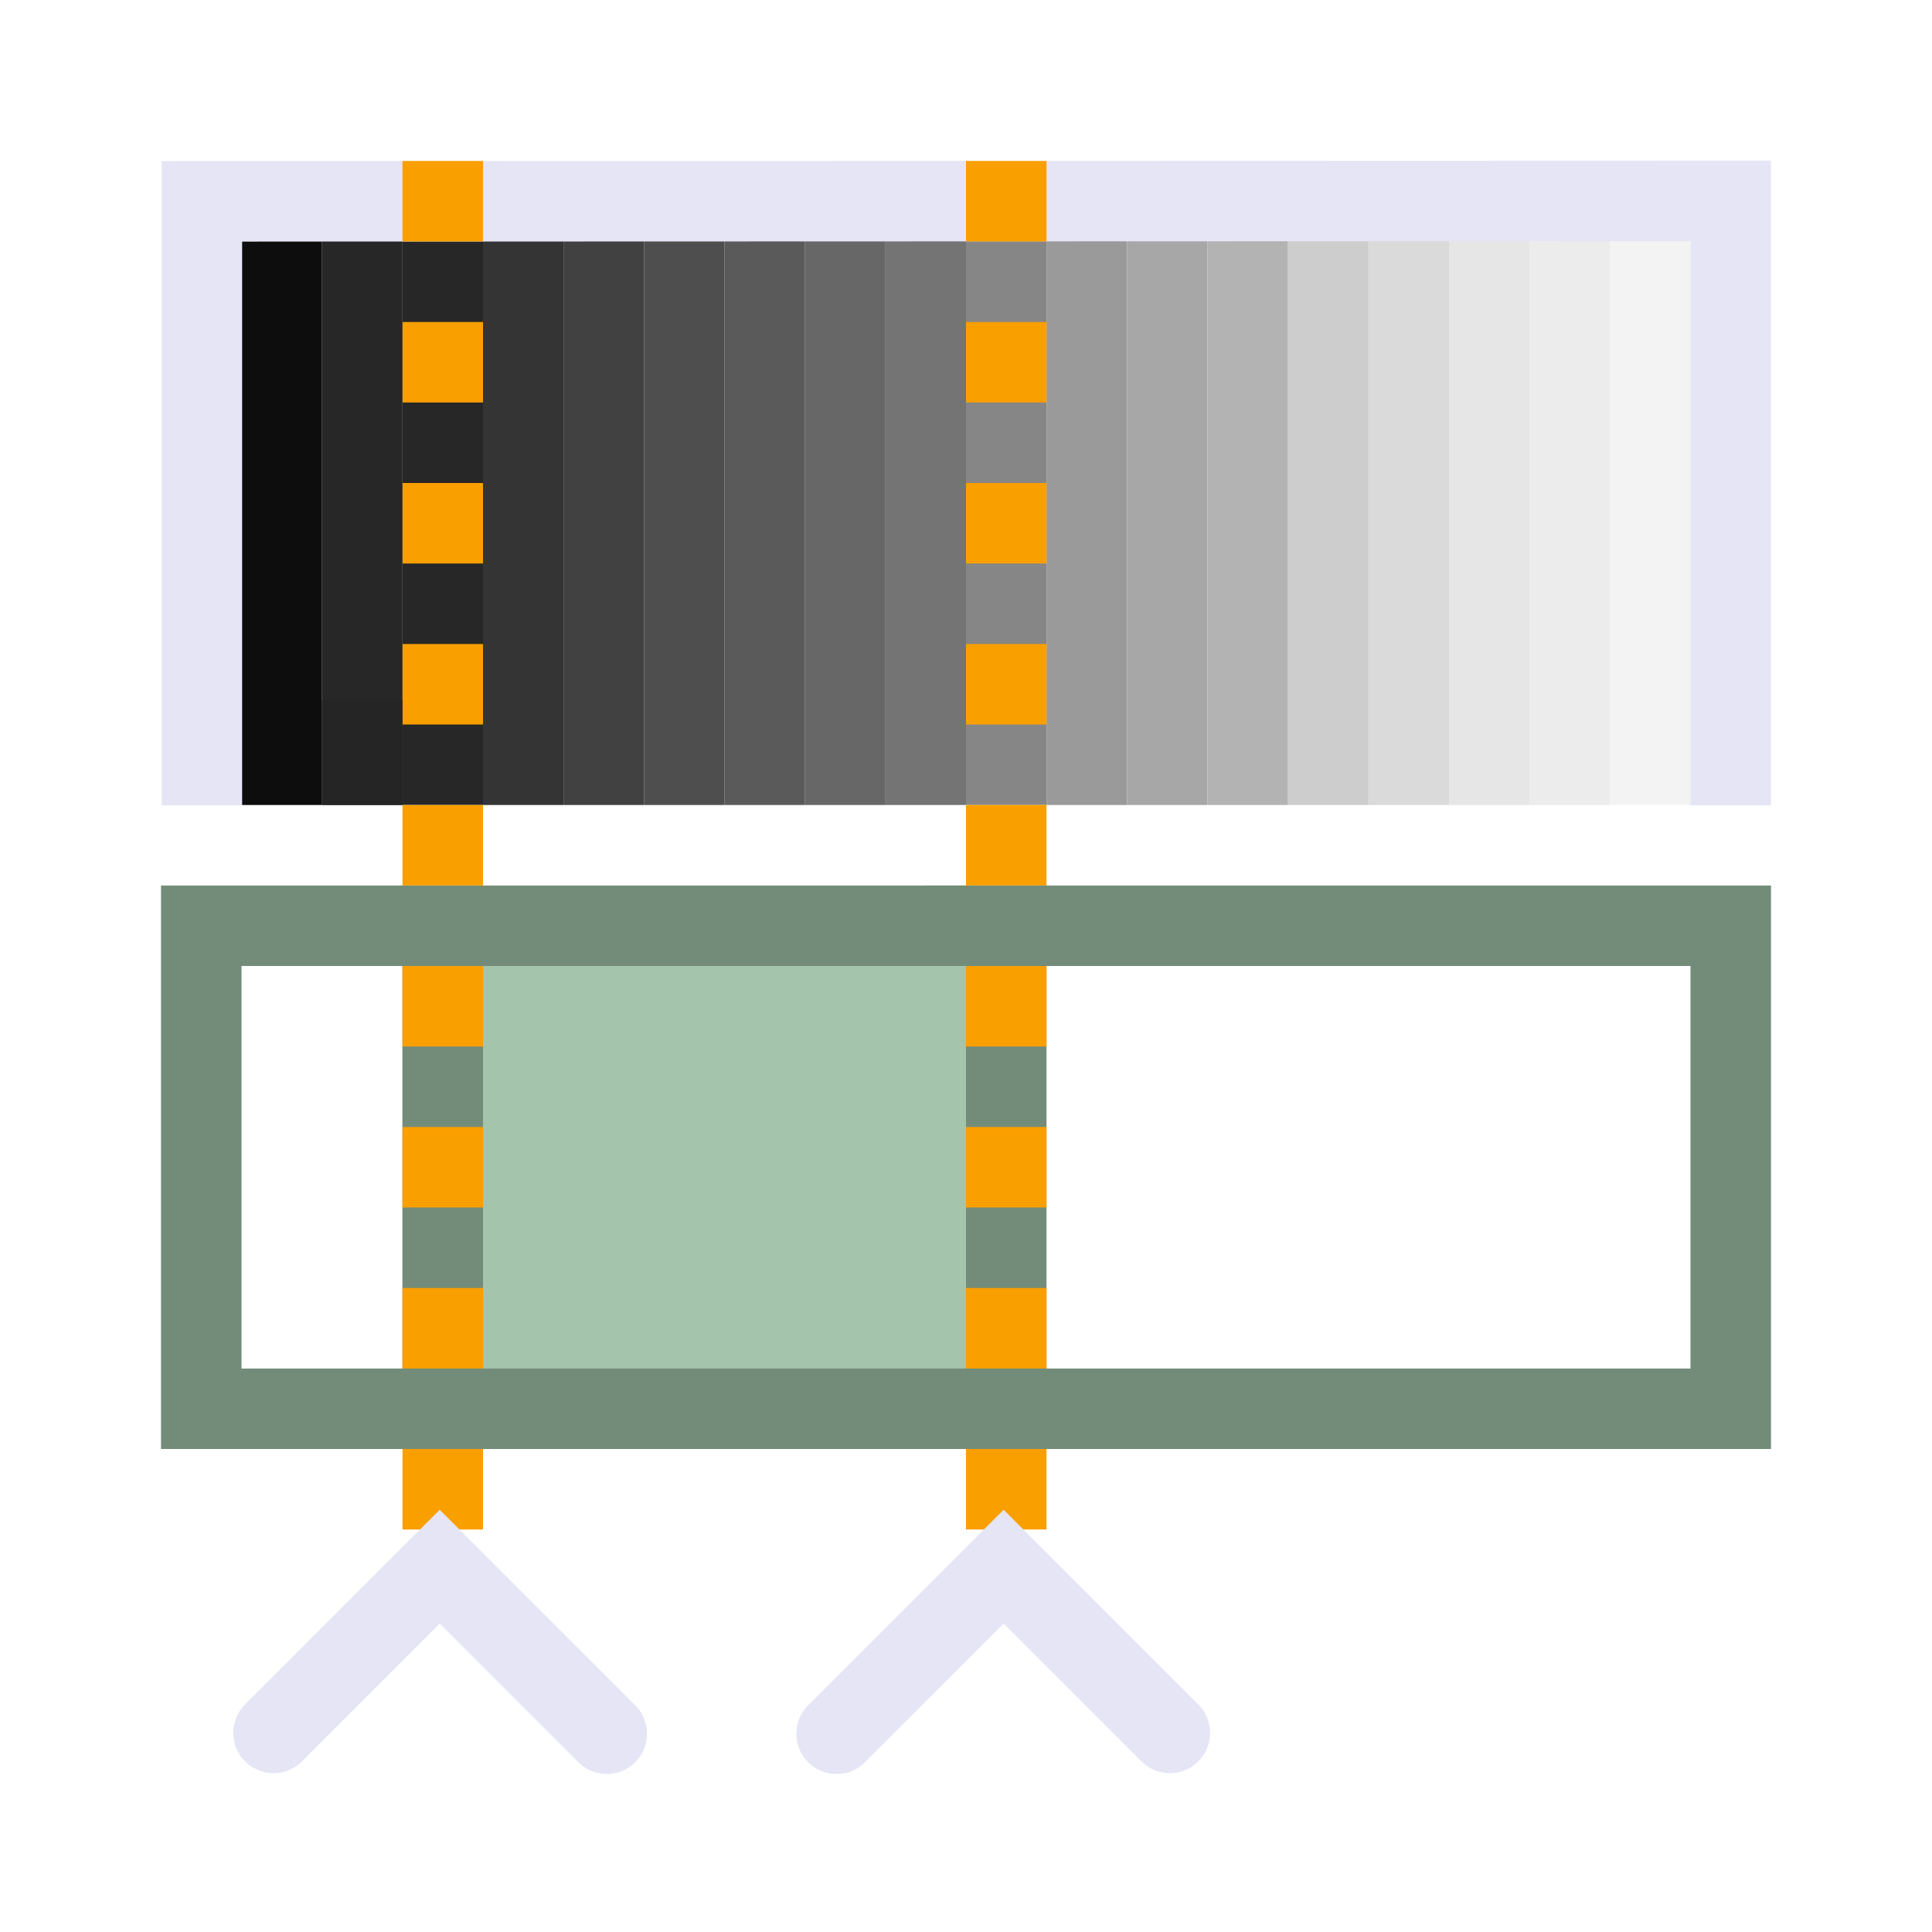
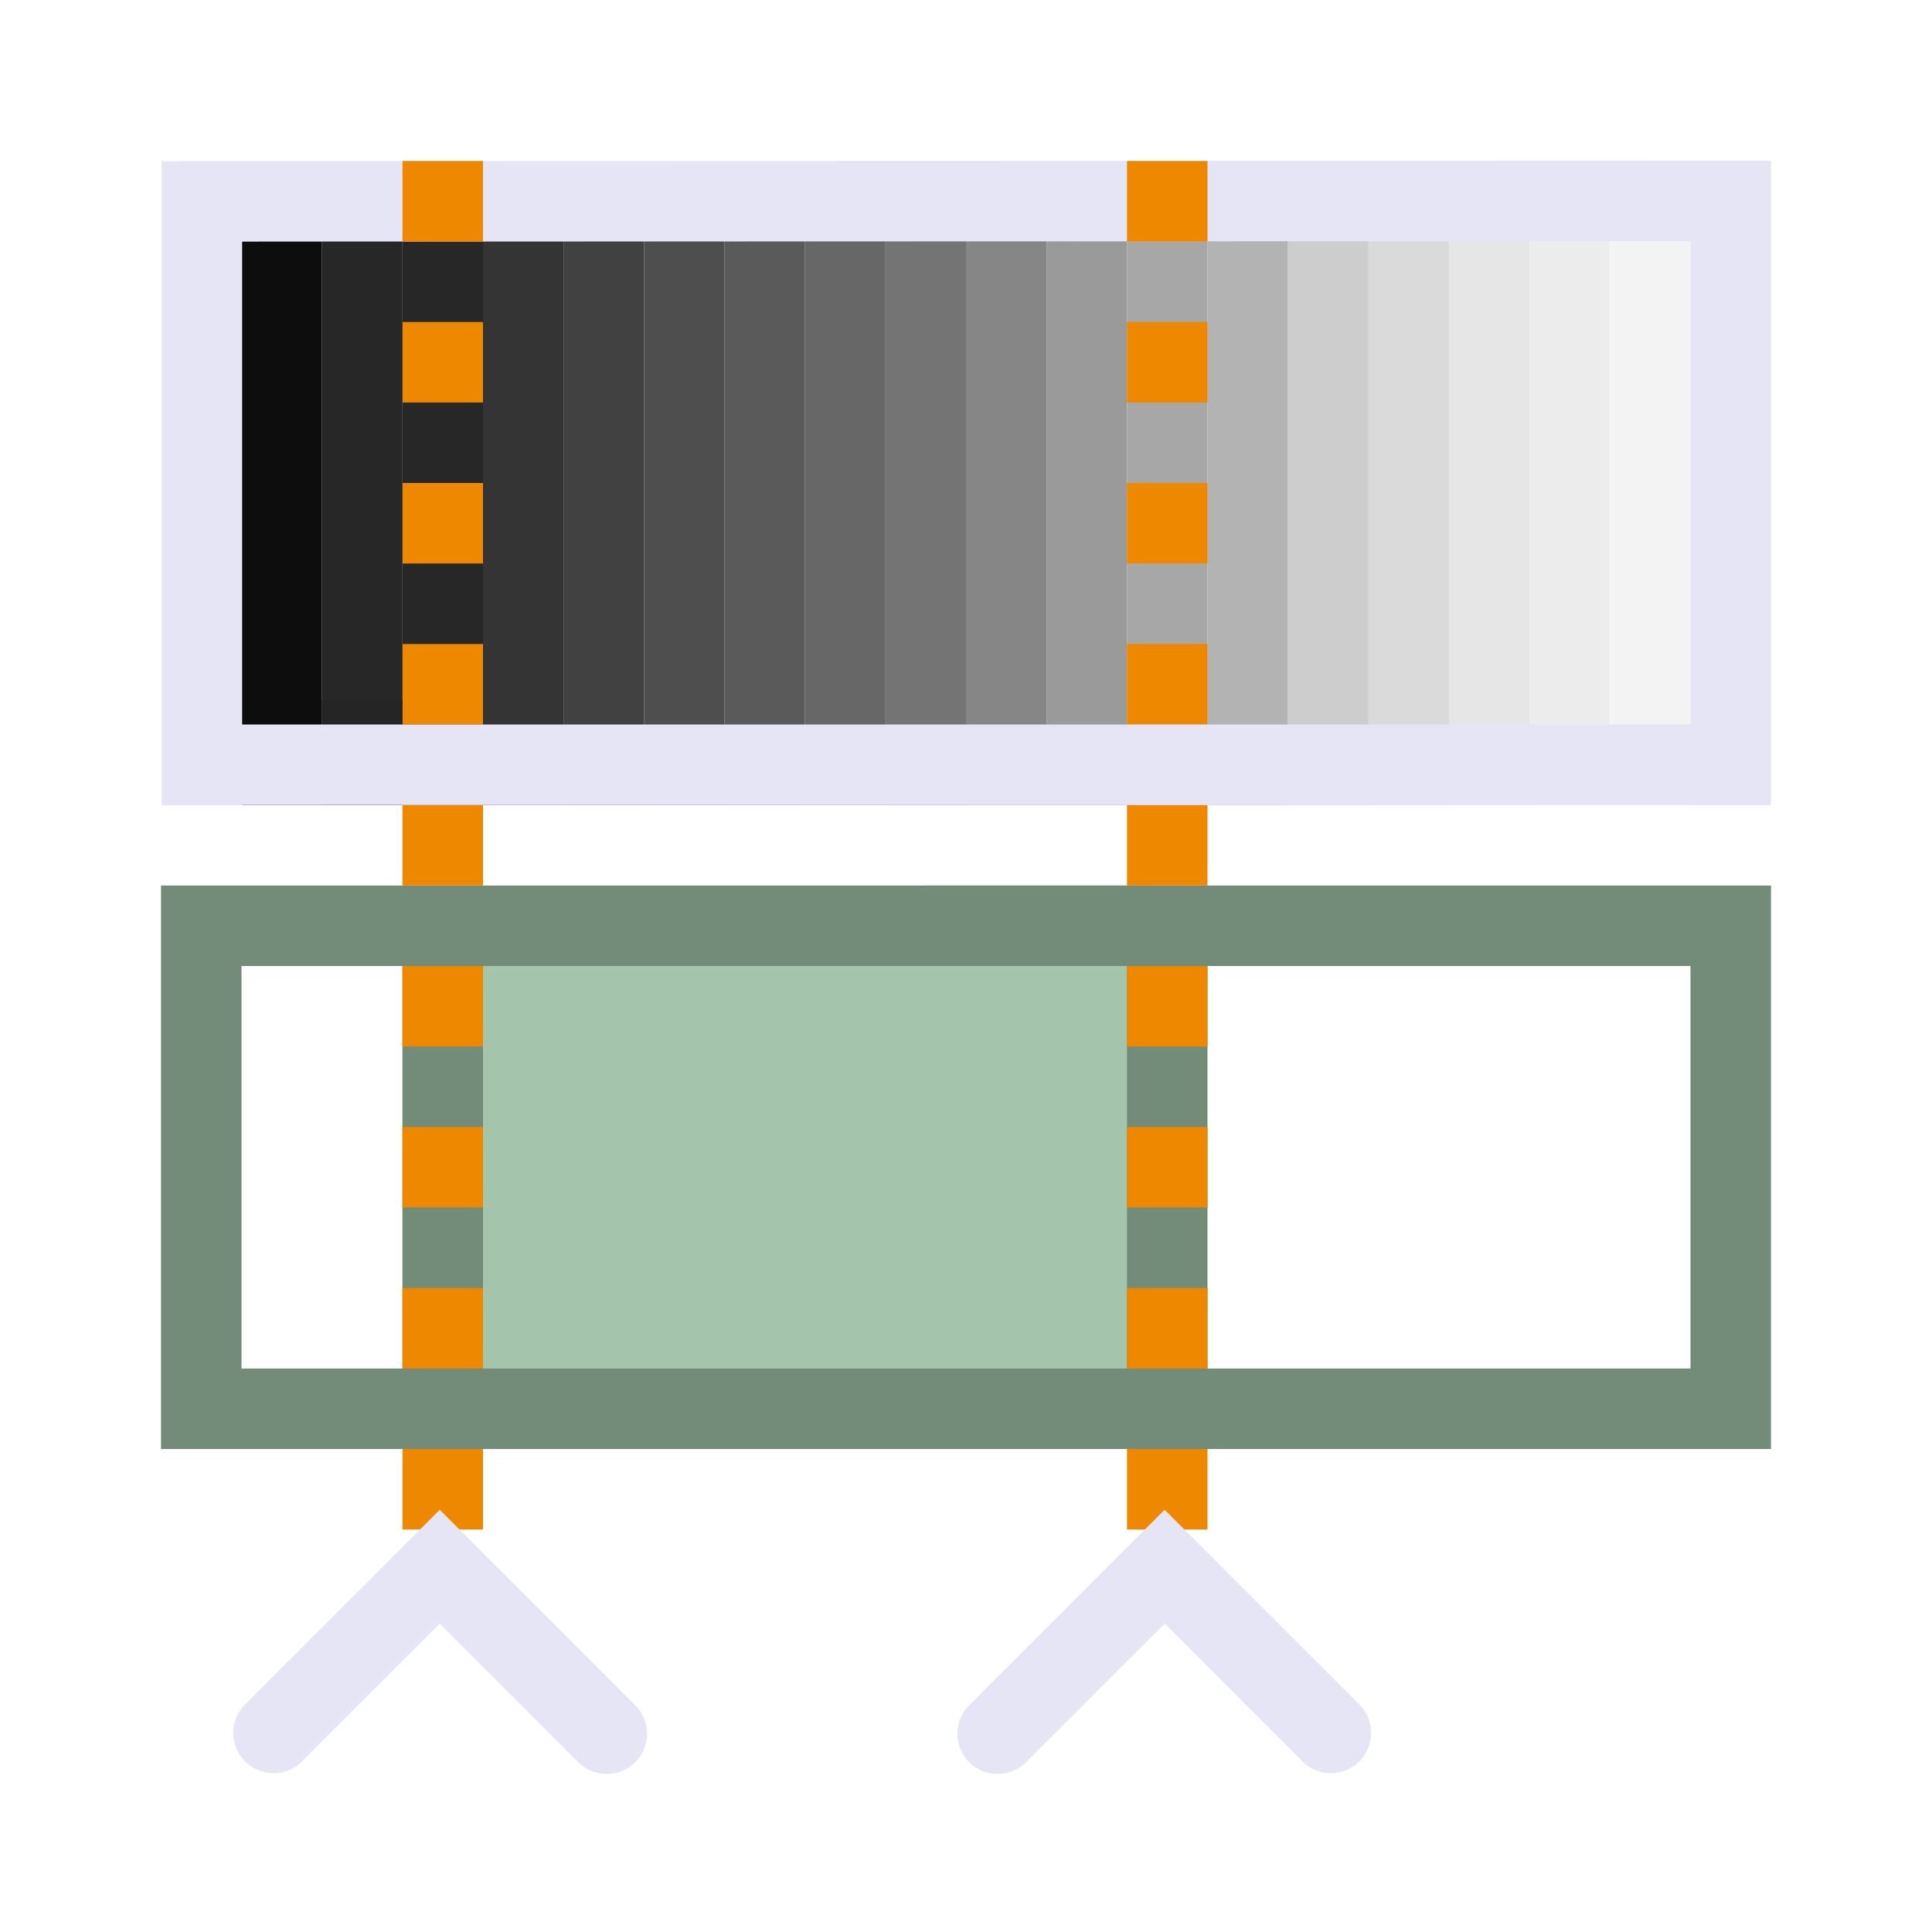
<svg xmlns="http://www.w3.org/2000/svg" width="48" height="48" viewBox="0 0 48 48" version="1.1" id="svg1" xml:space="preserve">
  <defs id="defs1" />
  <g id="layer4">
    <rect style="fill:#737373;fill-opacity:0.992;stroke:#000000;stroke-width:0;stroke-linecap:round;stroke-linejoin:round;paint-order:fill markers stroke" id="rect1" width="2" height="14.351" x="22" y="5.649" />
    <rect style="fill:#666666;fill-opacity:0.992;stroke:#000000;stroke-width:0;stroke-linecap:round;stroke-linejoin:round;paint-order:fill markers stroke" id="rect2" width="2" height="14.351" x="20" y="5.649" />
    <rect style="fill:#595959;fill-opacity:0.992;stroke:#000000;stroke-width:0;stroke-linecap:round;stroke-linejoin:round;paint-order:fill markers stroke" id="rect4" width="2" height="14.351" x="18" y="5.649" />
    <rect style="fill:#4d4d4d;fill-opacity:0.992;stroke:#000000;stroke-width:0;stroke-linecap:round;stroke-linejoin:round;paint-order:fill markers stroke" id="rect7" width="2" height="14.351" x="16" y="5.649" />
    <rect style="fill:#404040;fill-opacity:0.992;stroke:#000000;stroke-width:0;stroke-linecap:round;stroke-linejoin:round;paint-order:fill markers stroke" id="rect8" width="2" height="14.351" x="14" y="5.649" />
    <rect style="fill:#333333;fill-opacity:0.992;stroke:#000000;stroke-width:0;stroke-linecap:round;stroke-linejoin:round;paint-order:fill markers stroke" id="rect9" width="2" height="14.351" x="12" y="5.649" />
    <rect style="fill:#262626;fill-opacity:0.992;stroke:#000000;stroke-width:0;stroke-linecap:round;stroke-linejoin:round;paint-order:fill markers stroke" id="rect10" width="2" height="14.351" x="10" y="5.649" />
    <rect style="fill:#1a1a1a;fill-opacity:1;stroke:#000000;stroke-width:0;stroke-linecap:round;stroke-linejoin:round;paint-order:fill markers stroke" id="rect11" width="2" height="2.609" x="8" y="17.391" />
    <rect style="fill:#0d0d0d;fill-opacity:1;stroke:#000000;stroke-width:0;stroke-linecap:round;stroke-linejoin:round;paint-order:fill markers stroke" id="rect12" width="2" height="14.351" x="6" y="5.649" />
    <rect style="fill:#858585;fill-opacity:0.992;stroke:#000000;stroke-width:0;stroke-linecap:round;stroke-linejoin:round;paint-order:fill markers stroke" id="rect14" width="2" height="14.351" x="-26" y="5.649" transform="scale(-1,1)" />
    <rect style="fill:#999999;fill-opacity:0.992;stroke:#000000;stroke-width:0;stroke-linecap:round;stroke-linejoin:round;paint-order:fill markers stroke" id="rect15" width="2" height="14.351" x="-28" y="5.649" transform="scale(-1,1)" />
    <rect style="fill:#a6a6a6;fill-opacity:0.992;stroke:#000000;stroke-width:0;stroke-linecap:round;stroke-linejoin:round;paint-order:fill markers stroke" id="rect16" width="2" height="14.351" x="-30" y="5.649" transform="scale(-1,1)" />
    <rect style="fill:#b2b2b2;fill-opacity:0.992;stroke:#000000;stroke-width:0;stroke-linecap:round;stroke-linejoin:round;paint-order:fill markers stroke" id="rect17" width="2" height="14.351" x="-32" y="5.649" transform="scale(-1,1)" />
    <rect style="fill:#cccccc;fill-opacity:0.992;stroke:#000000;stroke-width:0;stroke-linecap:round;stroke-linejoin:round;paint-order:fill markers stroke" id="rect18" width="2" height="14.351" x="-34" y="5.649" transform="scale(-1,1)" />
    <rect style="fill:#d9d9d9;fill-opacity:0.992;stroke:#000000;stroke-width:0;stroke-linecap:round;stroke-linejoin:round;paint-order:fill markers stroke" id="rect19" width="2" height="14.351" x="-36" y="5.649" transform="scale(-1,1)" />
    <rect style="fill:#e5e5e5;fill-opacity:0.992;stroke:#000000;stroke-width:0;stroke-linecap:round;stroke-linejoin:round;paint-order:fill markers stroke" id="rect20" width="2" height="14.351" x="-38" y="5.649" transform="scale(-1,1)" />
    <rect style="fill:#ebebeb;fill-opacity:0.992;stroke:#000000;stroke-width:0;stroke-linecap:round;stroke-linejoin:round;paint-order:fill markers stroke" id="rect21" width="2" height="14.351" x="-40" y="5.649" transform="scale(-1,1)" />
    <rect style="fill:#f2f2f2;fill-opacity:0.992;stroke:#000000;stroke-width:0;stroke-linecap:round;stroke-linejoin:round;paint-order:fill markers stroke" id="rect22" width="2" height="14.351" x="-42" y="5.649" transform="scale(-1,1)" />
    <rect style="fill:none;fill-opacity:1;stroke:#738c79;stroke-width:2;stroke-linecap:round;stroke-linejoin:miter;stroke-dasharray:none;paint-order:fill markers stroke" id="rect36" width="6" height="12" x="5" y="23" />
    <rect style="fill:none;fill-opacity:1;stroke:#738c79;stroke-width:2;stroke-linecap:round;stroke-linejoin:miter;stroke-dasharray:none;paint-order:fill markers stroke" id="rect37" width="19" height="12" x="24" y="23" />
-     <rect style="fill:#a4c5ac;fill-opacity:1;stroke:#738c79;stroke-width:2;stroke-linecap:round;stroke-linejoin:miter;stroke-dasharray:none;paint-order:fill markers stroke" id="rect38" width="14" height="12" x="11" y="23" />
+     <rect style="fill:#a4c5ac;fill-opacity:1;stroke:#738c79;stroke-width:2;stroke-linecap:round;stroke-linejoin:miter;stroke-dasharray:none;paint-order:fill markers stroke" id="rect38" width="18" height="12" x="11" y="23" />
    <path style="fill:none;stroke:#e5e5f6;stroke-width:2;stroke-linecap:butt;stroke-linejoin:miter;stroke-dasharray:none;stroke-opacity:1" d="M 5.016,20.008 5.016,5.003 43,4.991 v 15.016" id="path38" />
-     <g id="g28" transform="translate(-10)" style="fill:#fa9f00">
-       <rect style="fill:#fa9f00;stroke:none;stroke-width:2;stroke-linecap:round;paint-order:fill markers stroke" id="rect6" width="2" height="2" x="34" y="24" />
-       <rect style="fill:#fa9f00;stroke:none;stroke-width:2;stroke-linecap:round;paint-order:fill markers stroke" id="rect13" width="2" height="2" x="34" y="20" />
-       <rect style="fill:#fa9f00;stroke:none;stroke-width:2;stroke-linecap:round;paint-order:fill markers stroke" id="rect23" width="2" height="2" x="34" y="16" />
-       <rect style="fill:#fa9f00;stroke:none;stroke-width:2;stroke-linecap:round;paint-order:fill markers stroke" id="rect24" width="2" height="2" x="34" y="12" />
-       <rect style="fill:#fa9f00;stroke:none;stroke-width:2;stroke-linecap:round;paint-order:fill markers stroke" id="rect25" width="2" height="2" x="34" y="8" />
-       <rect style="fill:#fa9f00;stroke:none;stroke-width:2;stroke-linecap:round;paint-order:fill markers stroke" id="rect26" width="2" height="2" x="34" y="4" />
-       <rect style="fill:#fa9f00;stroke:none;stroke-width:2;stroke-linecap:round;paint-order:fill markers stroke" id="rect27" width="2" height="2" x="34" y="28" />
-       <rect style="fill:#fa9f00;stroke:none;stroke-width:2;stroke-linecap:round;paint-order:fill markers stroke" id="rect28" width="2" height="2" x="34" y="32" />
+     <g id="g28" transform="translate(-6)" style="fill:#ed8800">
+       <rect style="fill:#ed8800;stroke:none;stroke-width:2;stroke-linecap:round;paint-order:fill markers stroke" id="rect6" width="2" height="2" x="34" y="24" />
+       <rect style="fill:#ed8800;stroke:none;stroke-width:2;stroke-linecap:round;paint-order:fill markers stroke" id="rect13" width="2" height="2" x="34" y="20" />
+       <rect style="fill:#ed8800;stroke:none;stroke-width:2;stroke-linecap:round;paint-order:fill markers stroke" id="rect23" width="2" height="2" x="34" y="16" />
+       <rect style="fill:#ed8800;stroke:none;stroke-width:2;stroke-linecap:round;paint-order:fill markers stroke" id="rect24" width="2" height="2" x="34" y="12" />
+       <rect style="fill:#ed8800;stroke:none;stroke-width:2;stroke-linecap:round;paint-order:fill markers stroke" id="rect25" width="2" height="2" x="34" y="8" />
+       <rect style="fill:#ed8800;stroke:none;stroke-width:2;stroke-linecap:round;paint-order:fill markers stroke" id="rect26" width="2" height="2" x="34" y="4" />
+       <rect style="fill:#ed8800;stroke:none;stroke-width:2;stroke-linecap:round;paint-order:fill markers stroke" id="rect27" width="2" height="2" x="34" y="28" />
+       <rect style="fill:#ed8800;stroke:none;stroke-width:2;stroke-linecap:round;paint-order:fill markers stroke" id="rect28" width="2" height="2" x="34" y="32" />
    </g>
-     <g id="g39" transform="translate(-24)" style="fill:#fa9f00">
-       <rect style="fill:#fa9f00;stroke:none;stroke-width:2;stroke-linecap:round;paint-order:fill markers stroke" id="rect29" width="2" height="2" x="34" y="24" />
-       <rect style="fill:#fa9f00;stroke:none;stroke-width:2;stroke-linecap:round;paint-order:fill markers stroke" id="rect30" width="2" height="2" x="34" y="20" />
-       <rect style="fill:#fa9f00;stroke:none;stroke-width:2;stroke-linecap:round;paint-order:fill markers stroke" id="rect31" width="2" height="2" x="34" y="16" />
-       <rect style="fill:#fa9f00;stroke:none;stroke-width:2;stroke-linecap:round;paint-order:fill markers stroke" id="rect32" width="2" height="2" x="34" y="12" />
-       <rect style="fill:#fa9f00;stroke:none;stroke-width:2;stroke-linecap:round;paint-order:fill markers stroke" id="rect33" width="2" height="2" x="34" y="8" />
-       <rect style="fill:#fa9f00;stroke:none;stroke-width:2;stroke-linecap:round;paint-order:fill markers stroke" id="rect34" width="2" height="2" x="34" y="4" />
-       <rect style="fill:#fa9f00;stroke:none;stroke-width:2;stroke-linecap:round;paint-order:fill markers stroke" id="rect35" width="2" height="2" x="34" y="28" />
-       <rect style="fill:#fa9f00;stroke:none;stroke-width:2;stroke-linecap:round;paint-order:fill markers stroke" id="rect39" width="2" height="2" x="34" y="32" />
+     <g id="g39" transform="translate(-24)" style="fill:#ed8800">
+       <rect style="fill:#ed8800;stroke:none;stroke-width:2;stroke-linecap:round;paint-order:fill markers stroke" id="rect29" width="2" height="2" x="34" y="24" />
+       <rect style="fill:#ed8800;stroke:none;stroke-width:2;stroke-linecap:round;paint-order:fill markers stroke" id="rect30" width="2" height="2" x="34" y="20" />
+       <rect style="fill:#ed8800;stroke:none;stroke-width:2;stroke-linecap:round;paint-order:fill markers stroke" id="rect31" width="2" height="2" x="34" y="16" />
+       <rect style="fill:#ed8800;stroke:none;stroke-width:2;stroke-linecap:round;paint-order:fill markers stroke" id="rect32" width="2" height="2" x="34" y="12" />
+       <rect style="fill:#ed8800;stroke:none;stroke-width:2;stroke-linecap:round;paint-order:fill markers stroke" id="rect33" width="2" height="2" x="34" y="8" />
+       <rect style="fill:#ed8800;stroke:none;stroke-width:2;stroke-linecap:round;paint-order:fill markers stroke" id="rect34" width="2" height="2" x="34" y="4" />
+       <rect style="fill:#ed8800;stroke:none;stroke-width:2;stroke-linecap:round;paint-order:fill markers stroke" id="rect35" width="2" height="2" x="34" y="28" />
+       <rect style="fill:#ed8800;stroke:none;stroke-width:2;stroke-linecap:round;paint-order:fill markers stroke" id="rect39" width="2" height="2" x="34" y="32" />
    </g>
    <rect style="fill:#262626;fill-opacity:0.992;stroke:#000000;stroke-width:0;stroke-linecap:round;stroke-linejoin:round;paint-order:fill markers stroke" id="rect40" width="2" height="14" x="8" y="6" />
-     <rect style="fill:#fa9f00;stroke:none;stroke-width:2;stroke-linecap:round;paint-order:fill markers stroke" id="rect41" width="2" height="2" x="10" y="36" />
-     <rect style="fill:#fa9f00;stroke:none;stroke-width:2;stroke-linecap:round;paint-order:fill markers stroke" id="rect42" width="2" height="2" x="24" y="36" />
-     <path style="fill:none;stroke:#e5e5f6;stroke-width:2;stroke-linecap:round;stroke-linejoin:miter;stroke-dasharray:none;stroke-opacity:1" d="m 29.065,43.054 -4.13,-4.13 -4.15,4.15" id="path36" />
+     <rect style="fill:#ed8800;stroke:none;stroke-width:2;stroke-linecap:round;paint-order:fill markers stroke" id="rect41" width="2" height="2" x="10" y="36" />
+     <rect style="fill:#ed8800;stroke:none;stroke-width:2;stroke-linecap:round;paint-order:fill markers stroke" id="rect42" width="2" height="2" x="28" y="36" />
+     <path style="fill:none;stroke:#e5e5f6;stroke-width:2;stroke-linecap:round;stroke-linejoin:miter;stroke-dasharray:none;stroke-opacity:1" d="m 33.065,43.054 -4.13,-4.13 -4.15,4.15" id="path36" />
    <path style="fill:none;stroke:#e5e5f6;stroke-width:2;stroke-linecap:round;stroke-linejoin:miter;stroke-dasharray:none;stroke-opacity:1" d="m 6.795,43.054 4.13,-4.13 4.15,4.15" id="path35" />
+     <path style="fill:none;stroke:#e5e5f6;stroke-width:2;stroke-linecap:butt;stroke-linejoin:miter;stroke-dasharray:none;stroke-opacity:1" d="M 5,19 H 42.841" id="path1" />
  </g>
</svg>
